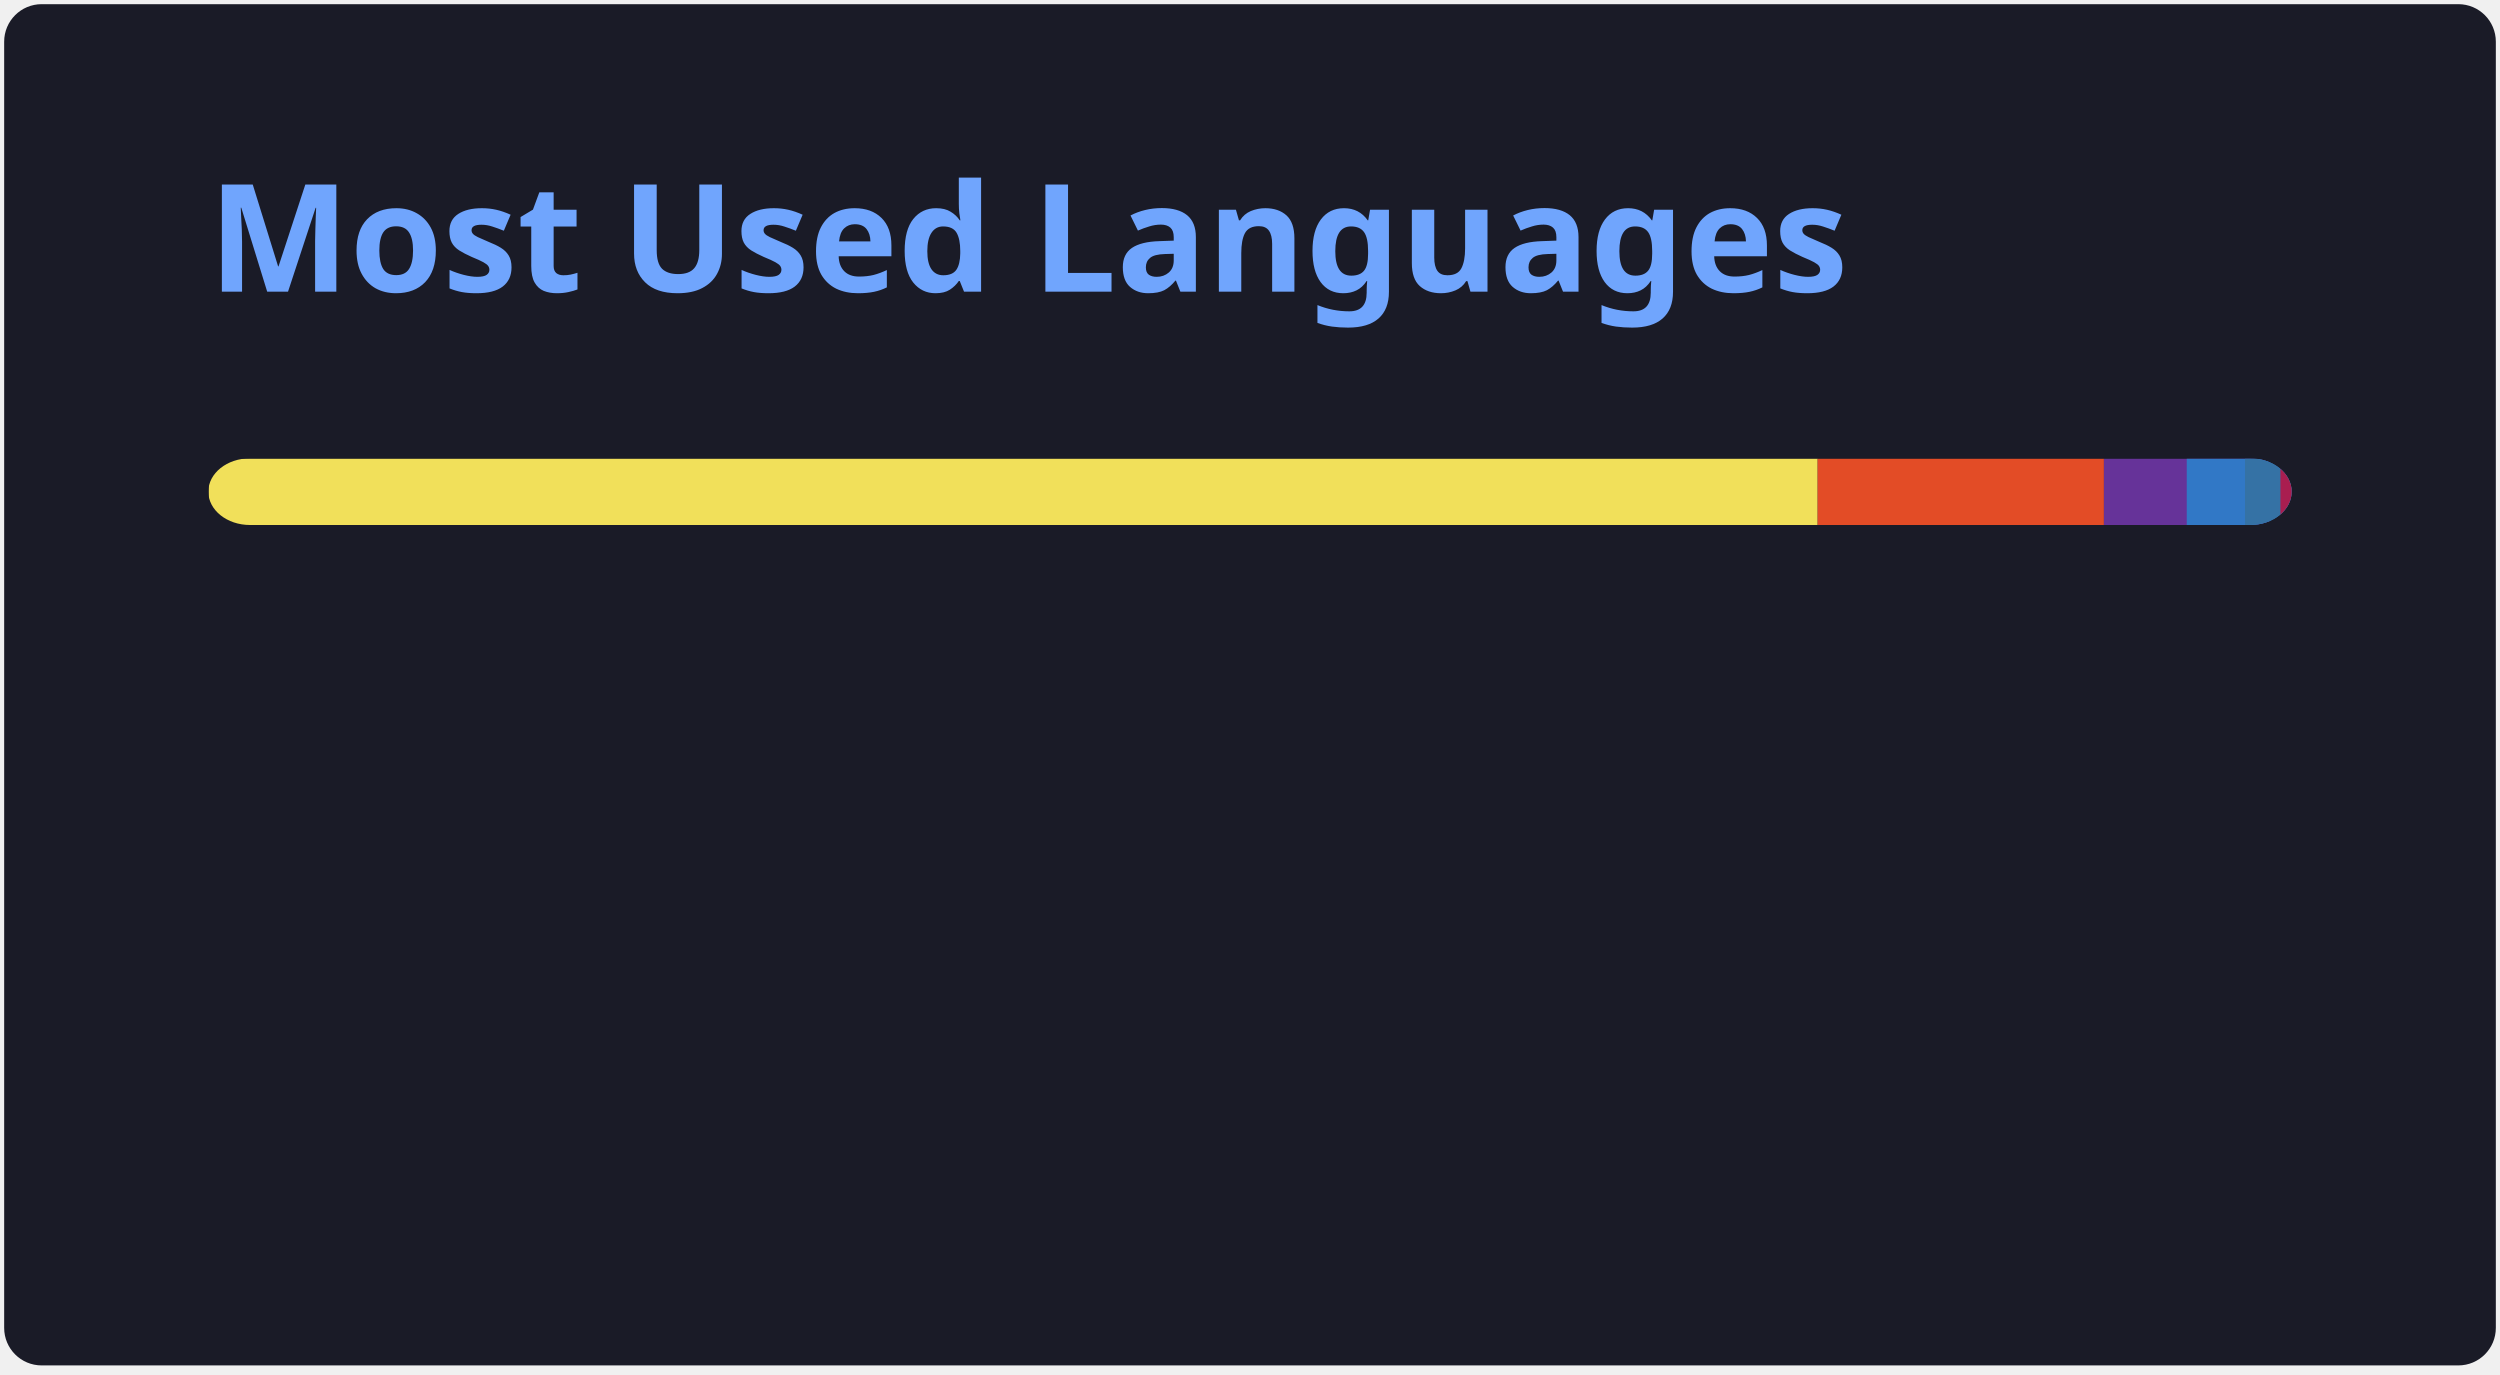
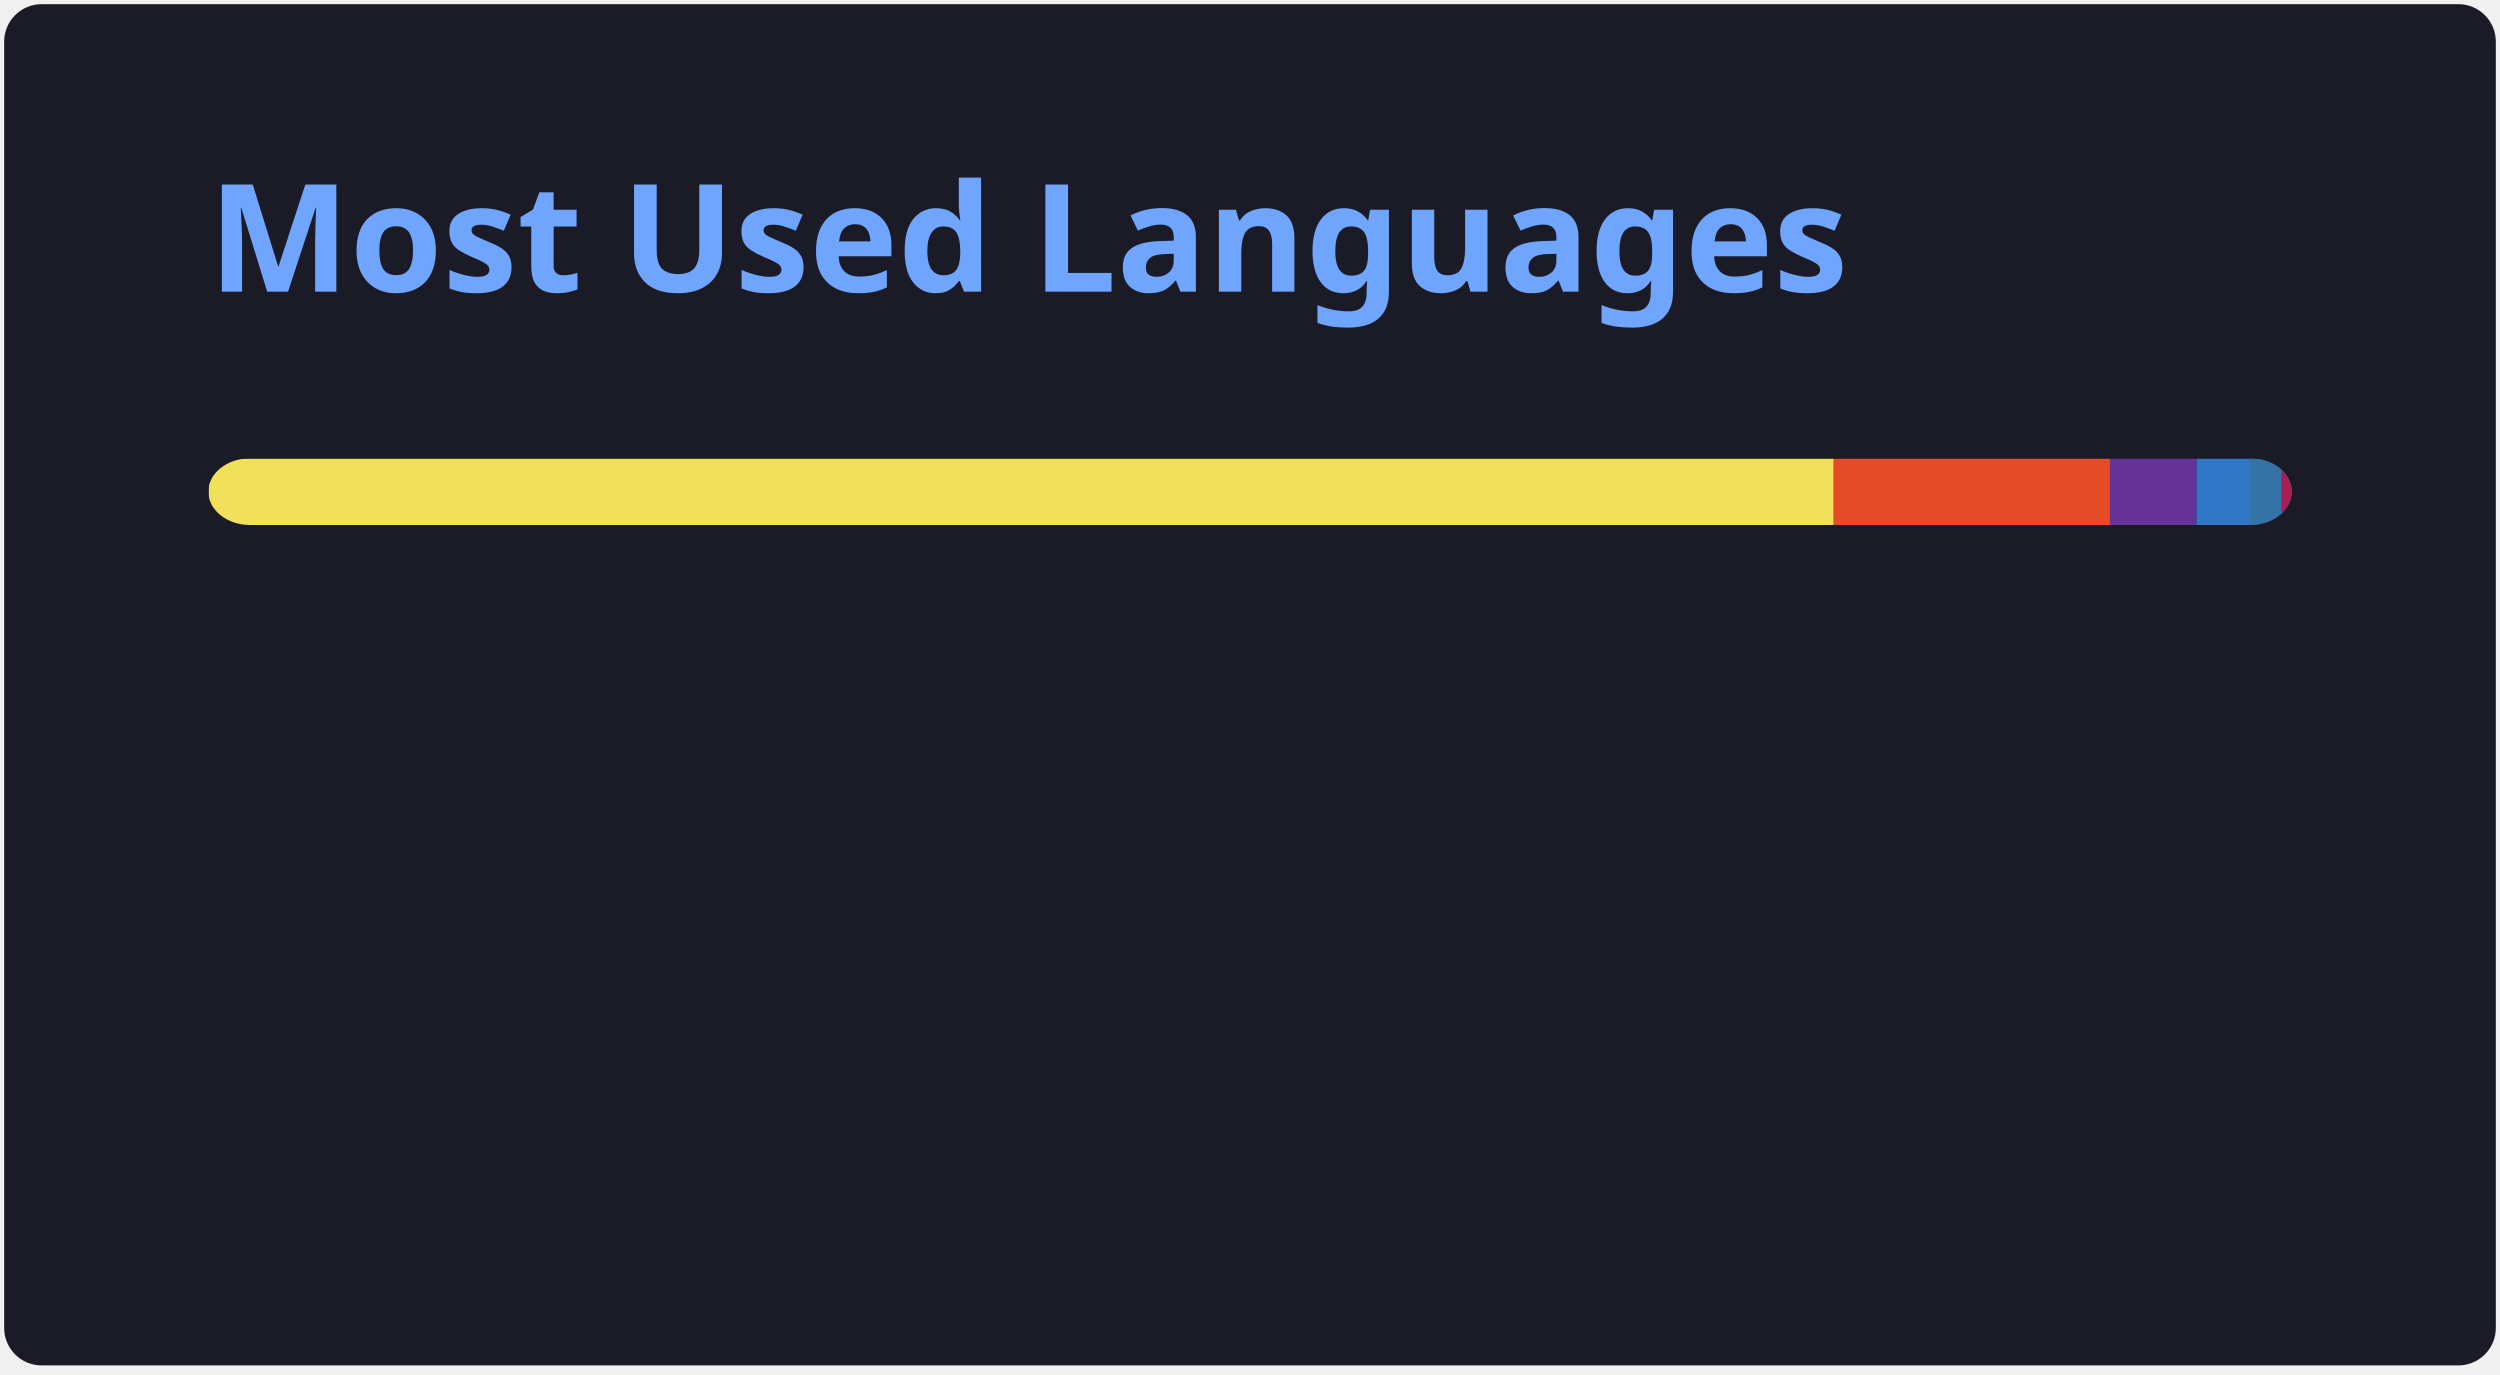
<svg xmlns="http://www.w3.org/2000/svg" width="300" height="165" viewBox="0 0 300 165" fill="none" role="img" aria-labelledby="descId">
  <style>
          .header {
            font: 600 18px 'Segoe UI', Ubuntu, Sans-Serif;
            fill: #70a5fd;
            animation: fadeInAnimation 0.8s ease-in-out forwards;
          }
          @supports(-moz-appearance: auto) {
            /* Selector detects Firefox */
            .header { font-size: 15.5px; }
          }
          
    @keyframes slideInAnimation {
      from {
        width: 0;
      }
      to {
        width: calc(100%-100px);
      }
    }
    @keyframes growWidthAnimation {
      from {
        width: 0;
      }
      to {
        width: 100%;
      }
    }
    .stat {
      font: 600 14px 'Segoe UI', Ubuntu, "Helvetica Neue", Sans-Serif; fill: #38bdae;
    }
    @supports(-moz-appearance: auto) {
      /* Selector detects Firefox */
      .stat { font-size:12px; }
    }
    .bold { font-weight: 700 }
    .lang-name {
      font: 400 11px "Segoe UI", Ubuntu, Sans-Serif;
      fill: #38bdae;
    }
    .stagger {
      opacity: 0;
      animation: fadeInAnimation 0.3s ease-in-out forwards;
    }
    #rect-mask rect{
      animation: slideInAnimation 1s ease-in-out forwards;
    }
    .lang-progress{
      animation: growWidthAnimation 0.6s ease-in-out forwards;
    }
    .progress-background { fill: #ddd; }
    
          

          
      /* Animations */
      @keyframes scaleInAnimation {
        from {
          transform: translate(-5px, 5px) scale(0);
        }
        to {
          transform: translate(-5px, 5px) scale(1);
        }
      }
      @keyframes fadeInAnimation {
        from {
          opacity: 0;
        }
        to {
          opacity: 1;
        }
      }
    
          
        </style>
  <defs>
          
          
        </defs>
  <rect data-testid="card-bg" class="card-bg" x="0.5" y="0.5" rx="4.5" height="99%" stroke="#e4e2e2" width="299" fill="#1a1b27" stroke-opacity="0" />
  <g data-testid="card-title" transform="translate(25, 35)">
    <g transform="translate(0, 0)">
      <text x="0" y="0" class="header" data-testid="header">Most Used Languages</text>
    </g>
  </g>
  <g data-testid="main-card-body" transform="translate(0, 55)">
    <svg data-testid="lang-items" x="25">
      <mask id="rect-mask">
        <rect x="0" y="0" width="250" height="8" fill="white" rx="5" />
      </mask>
-       <rect mask="url(#rect-mask)" data-testid="lang-progress" x="0" y="0" width="193.12" height="8" fill="#f1e05a" />
-       <rect mask="url(#rect-mask)" data-testid="lang-progress" x="193.12" y="0" width="34.35" height="8" fill="#e34c26" />
-       <rect mask="url(#rect-mask)" data-testid="lang-progress" x="227.47" y="0" width="19.94" height="8" fill="#663399" />
-       <rect mask="url(#rect-mask)" data-testid="lang-progress" x="237.41" y="0" width="16.99" height="8" fill="#3178c6" />
-       <rect mask="url(#rect-mask)" data-testid="lang-progress" x="244.4" y="0" width="14.25" height="8" fill="#3572A5" />
-       <rect mask="url(#rect-mask)" data-testid="lang-progress" x="248.65" y="0" width="11.36" height="8" fill="#a91e50" />
+       <rect mask="url(#rect-mask)" data-testid="lang-progress" x="0" y="0" width="195.05" height="8" fill="#f1e05a" />
+       <rect mask="url(#rect-mask)" data-testid="lang-progress" x="195.05" y="0" width="33.16" height="8" fill="#e34c26" />
+       <rect mask="url(#rect-mask)" data-testid="lang-progress" x="228.21" y="0" width="10.38" height="8" fill="#663399" />
+       <rect mask="url(#rect-mask)" data-testid="lang-progress" x="238.59" y="0" width="16.33" height="8" fill="#3178c6" />
+       <rect mask="url(#rect-mask)" data-testid="lang-progress" x="244.92" y="0" width="13.85" height="8" fill="#3572A5" />
+       <rect mask="url(#rect-mask)" data-testid="lang-progress" x="248.77" y="0" width="11.23" height="8" fill="#a91e50" />
      <g transform="translate(0, 25)">
        <g transform="translate(0, 0)">
          <g transform="translate(0, 0)">
            <g class="stagger" style="animation-delay: 450ms">
              <circle cx="5" cy="6" r="5" fill="#f1e05a" />
              <text data-testid="lang-name" x="15" y="10" class="lang-name">
-         JavaScript 77.25%
+         JavaScript 78.02%
      </text>
            </g>
          </g>
          <g transform="translate(0, 25)">
            <g class="stagger" style="animation-delay: 600ms">
              <circle cx="5" cy="6" r="5" fill="#e34c26" />
              <text data-testid="lang-name" x="15" y="10" class="lang-name">
-         HTML 13.74%
+         HTML 13.26%
      </text>
            </g>
          </g>
          <g transform="translate(0, 50)">
            <g class="stagger" style="animation-delay: 750ms">
              <circle cx="5" cy="6" r="5" fill="#663399" />
              <text data-testid="lang-name" x="15" y="10" class="lang-name">
-         CSS 3.98%
+         CSS 4.15%
      </text>
            </g>
          </g>
        </g>
        <g transform="translate(150, 0)">
          <g transform="translate(0, 0)">
            <g class="stagger" style="animation-delay: 450ms">
              <circle cx="5" cy="6" r="5" fill="#3178c6" />
              <text data-testid="lang-name" x="15" y="10" class="lang-name">
-         TypeScript 2.79%
+         TypeScript 2.53%
      </text>
            </g>
          </g>
          <g transform="translate(0, 25)">
            <g class="stagger" style="animation-delay: 600ms">
              <circle cx="5" cy="6" r="5" fill="#3572A5" />
              <text data-testid="lang-name" x="15" y="10" class="lang-name">
-         Python 1.70%
+         Python 1.54%
      </text>
            </g>
          </g>
          <g transform="translate(0, 50)">
            <g class="stagger" style="animation-delay: 750ms">
              <circle cx="5" cy="6" r="5" fill="#a91e50" />
              <text data-testid="lang-name" x="15" y="10" class="lang-name">
-         EJS 0.54%
+         EJS 0.49%
      </text>
            </g>
          </g>
        </g>
      </g>
    </svg>
  </g>
</svg>
